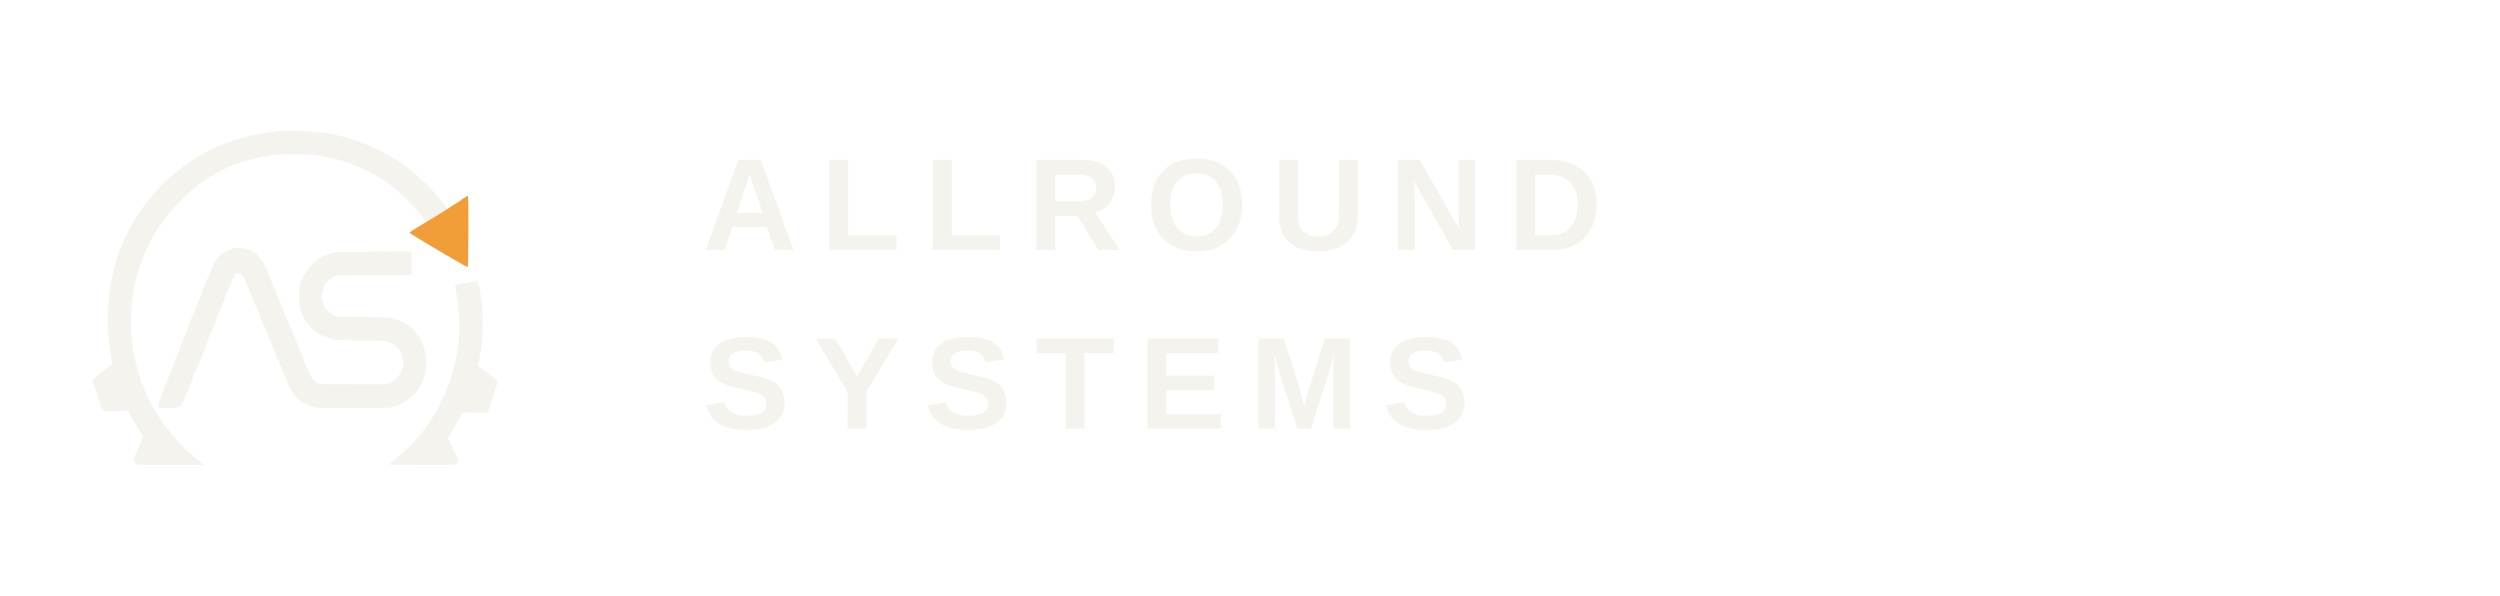
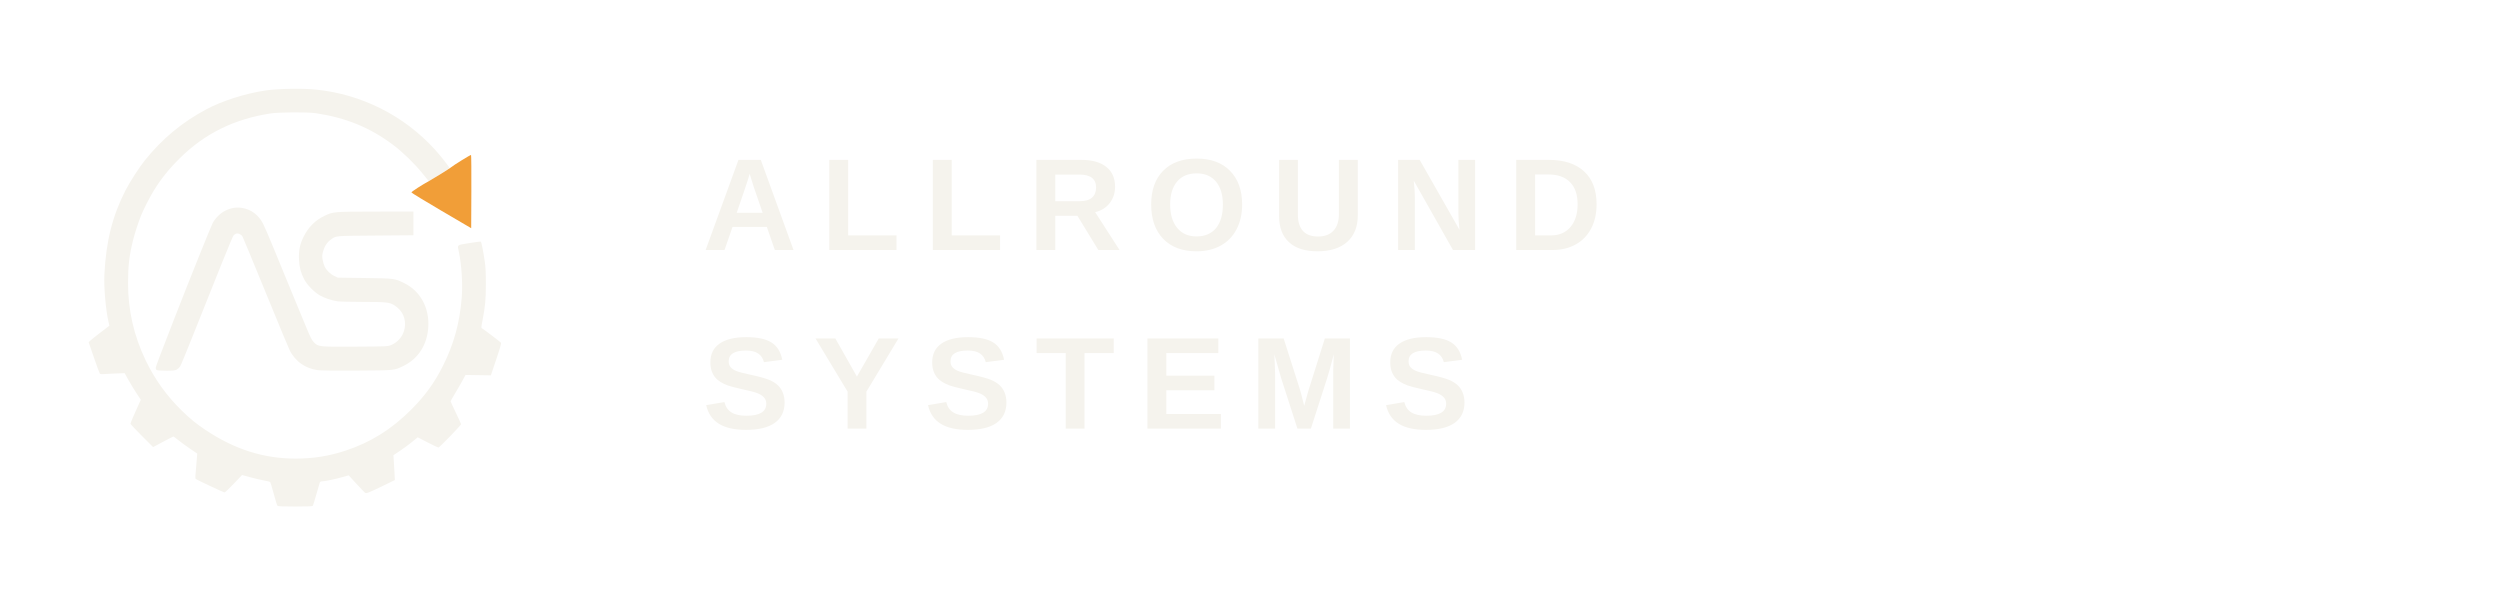
<svg xmlns="http://www.w3.org/2000/svg" viewBox="0 0 420 100" role="img" aria-label="Allround Systems lockup horizontal">
  <g transform="translate(2 2) scale(0.96)">
-     <path fill="#F5F3ED" fill-rule="evenodd" d="M32.65 78.47 C29.14 75.82 25.87 71.76 23.84 67.52 C21.82 63.30 20.82 58.90 20.83 54.18 C20.83 49.70 21.67 45.74 23.48 41.73 C24.95 38.46 26.74 35.86 29.38 33.16 C33.77 28.66 38.89 26.07 45.32 25.09 C46.81 24.86 51.71 24.83 53.12 25.04 C58.31 25.81 62.41 27.49 66.38 30.46 C68.38 31.95 70.83 34.41 72.17 36.28 L72.53 36.77 L74.24 35.71 C75.18 35.13 76.00 34.61 76.05 34.56 C76.26 34.36 74.35 31.97 72.55 30.16 C67.30 24.92 60.40 21.68 52.85 20.93 C51.55 20.80 47.66 20.77 46.65 20.87 C42.36 21.33 39.43 22.07 36.06 23.53 C27.68 27.19 20.87 34.84 18.25 43.55 C17.10 47.36 16.56 51.96 16.80 55.81 C16.91 57.61 17.20 59.83 17.48 61.00 L17.62 61.59 L16.05 62.79 C15.19 63.45 14.39 64.10 14.27 64.22 L14.06 64.45 L14.63 66.13 C15.70 69.27 15.85 69.69 15.97 69.83 C16.06 69.94 16.24 69.97 16.58 69.93 C16.85 69.90 17.79 69.85 18.66 69.82 L20.24 69.76 L20.87 70.89 C21.22 71.52 21.84 72.54 22.25 73.18 L23.01 74.33 L22.13 76.30 C21.64 77.39 21.25 78.35 21.25 78.43 C21.25 78.51 21.40 78.74 21.59 78.93 L21.92 79.28 L27.83 79.28 L33.73 79.28 L32.65 78.47 Z M77.84 78.96 C78.00 78.78 78.12 78.58 78.12 78.53 C78.12 78.47 77.71 77.59 77.22 76.56 C76.73 75.54 76.32 74.66 76.32 74.61 C76.32 74.56 76.67 73.94 77.10 73.23 C77.53 72.52 78.11 71.52 78.38 71.00 L78.89 70.07 L81.07 70.10 L83.25 70.14 L84.17 67.40 C84.87 65.32 85.06 64.62 84.98 64.52 C84.84 64.36 82.06 62.25 81.77 62.08 L81.57 61.97 L81.80 60.77 C82.27 58.32 82.38 57.14 82.39 54.44 C82.39 52.50 82.34 51.53 82.20 50.58 C81.95 48.88 81.63 47.23 81.53 47.14 C81.45 47.07 77.70 47.64 77.60 47.74 C77.57 47.76 77.61 48.13 77.68 48.55 C78.59 53.60 78.50 57.63 77.39 62.10 C76.28 66.56 74.15 70.77 71.19 74.31 C70.27 75.42 68.10 77.50 66.97 78.38 C66.44 78.78 65.97 79.15 65.91 79.19 C65.86 79.24 68.46 79.28 71.69 79.28 L77.57 79.28 L77.84 78.96 Z M29.17 69.16 C29.38 69.06 29.65 68.82 29.78 68.62 C29.90 68.43 30.49 67.05 31.09 65.56 C31.68 64.07 33.49 59.51 35.12 55.44 C36.75 51.37 38.24 47.64 38.44 47.14 C38.64 46.63 38.91 46.12 39.05 45.99 C39.50 45.57 40.24 45.71 40.53 46.28 C40.66 46.55 42.42 50.80 44.61 56.13 C48.51 65.66 48.66 66.02 49.25 66.82 C50.09 67.96 51.19 68.70 52.65 69.10 L53.33 69.29 L59.67 69.29 L66.01 69.29 L66.70 69.11 C68.45 68.63 70.14 67.46 71.10 66.05 C71.96 64.79 72.38 63.49 72.48 61.78 C72.69 58.32 70.81 55.18 67.85 54.01 C66.46 53.46 66.39 53.46 61.52 53.39 L56.92 53.33 L56.34 53.06 C54.78 52.32 53.95 50.57 54.37 48.89 C54.66 47.69 55.22 46.99 56.34 46.39 L56.82 46.14 L63.37 46.09 L69.93 46.04 L69.93 43.99 L69.93 41.94 L63.44 41.96 C59.87 41.97 56.73 42.02 56.46 42.07 C54.41 42.46 52.60 43.70 51.46 45.51 C50.49 47.03 50.15 48.38 50.24 50.26 C50.34 52.34 50.99 53.84 52.38 55.24 C53.33 56.20 54.40 56.81 55.81 57.21 L56.61 57.43 L61.05 57.50 C63.65 57.54 65.62 57.62 65.81 57.69 C67.57 58.29 68.62 59.86 68.46 61.67 C68.34 63.11 67.41 64.39 66.09 64.93 L65.49 65.17 L59.73 65.17 C53.37 65.17 53.63 65.19 52.83 64.49 C52.55 64.25 52.32 63.85 51.97 63.02 C51.12 60.99 48.67 55.07 47.67 52.64 C44.23 44.23 44.16 44.08 43.63 43.32 C41.53 40.31 37.10 40.70 35.34 44.03 C35.02 44.65 31.67 52.99 29.25 59.20 C26.06 67.39 25.58 68.65 25.58 68.93 C25.58 69.31 25.63 69.32 27.38 69.33 C28.54 69.34 28.87 69.31 29.17 69.16 Z" />
-     <path fill="#F19E38" fill-rule="evenodd" d="M79.89 38.48 C79.90 35.08 79.88 32.27 79.83 32.22 C79.75 32.14 78.63 32.82 78.56 33.00 C78.54 33.05 78.48 33.09 78.42 33.09 C78.37 33.09 77.77 33.46 77.09 33.91 C75.62 34.89 73.15 36.41 71.06 37.64 C70.24 38.13 69.56 38.58 69.56 38.64 C69.56 38.77 79.60 44.72 79.76 44.67 C79.83 44.65 79.87 42.47 79.89 38.48 Z" />
+     <path fill="#F5F3ED" fill-rule="evenodd" d="M52.659 86.425 C52.716 86.351 52.989 85.468 53.266 84.462 C53.543 83.457 53.815 82.526 53.871 82.392 C53.946 82.216 54.064 82.151 54.305 82.151 C54.748 82.151 56.558 81.771 57.872 81.402 L58.937 81.103 L60.281 82.567 C61.020 83.373 61.707 84.089 61.807 84.159 C62.028 84.313 62.441 84.150 65.150 82.834 L67.020 81.925 L66.948 80.560 C66.908 79.808 66.850 78.831 66.819 78.387 L66.763 77.581 L67.929 76.802 C68.570 76.374 69.527 75.669 70.055 75.234 L71.016 74.445 L72.749 75.341 C73.703 75.834 74.556 76.237 74.644 76.237 C74.824 76.237 78.602 72.334 78.602 72.149 C78.602 72.085 78.191 71.181 77.688 70.139 C77.185 69.098 76.774 68.202 76.774 68.147 C76.774 68.092 77.131 67.458 77.566 66.739 C78.002 66.019 78.589 65.004 78.870 64.482 L79.382 63.534 L81.600 63.568 L83.817 63.602 L84.757 60.816 C85.469 58.703 85.667 57.995 85.577 57.886 C85.439 57.720 82.615 55.574 82.309 55.403 C82.108 55.290 82.108 55.264 82.340 54.069 C82.836 51.501 82.942 50.378 82.944 47.634 C82.945 45.675 82.897 44.669 82.756 43.710 C82.504 41.989 82.174 40.301 82.072 40.210 C82.026 40.170 81.106 40.282 80.027 40.459 C77.781 40.828 77.941 40.690 78.219 42.009 C78.701 44.306 78.909 47.616 78.720 50.000 C78.370 54.408 77.346 58.127 75.427 61.956 C73.948 64.908 72.281 67.200 69.847 69.629 C66.401 73.069 62.777 75.330 58.387 76.779 C55.502 77.731 52.740 78.172 49.655 78.172 C44.029 78.172 38.934 76.546 33.816 73.117 C32.237 72.058 31.178 71.194 29.746 69.795 C27.075 67.186 24.986 64.276 23.389 60.941 C21.341 56.661 20.323 52.193 20.323 47.480 C20.323 44.464 20.535 42.636 21.191 39.988 C21.494 38.768 22.104 36.879 22.576 35.700 C23.023 34.586 24.065 32.526 24.761 31.384 C26.050 29.267 27.488 27.471 29.421 25.567 C33.777 21.275 38.894 18.754 45.236 17.774 C46.747 17.540 51.733 17.510 53.172 17.726 C58.453 18.517 62.624 20.220 66.667 23.238 C68.354 24.498 70.463 26.542 71.840 28.254 C72.424 28.979 72.916 29.583 72.935 29.598 C72.999 29.646 76.559 27.392 76.559 27.303 C76.559 27.137 74.967 25.115 74.012 24.068 C71.338 21.133 68.113 18.686 64.597 16.922 C60.983 15.110 57.253 14.018 53.226 13.596 C50.898 13.351 46.483 13.430 44.355 13.753 C40.777 14.297 36.797 15.567 34.015 17.052 C29.774 19.316 26.314 22.189 23.275 25.968 C22.274 27.213 20.637 29.751 19.876 31.237 C17.586 35.711 16.477 40.135 16.185 45.968 C16.072 48.206 16.424 52.197 16.920 54.311 L17.061 54.912 L15.465 56.132 C14.588 56.803 13.772 57.457 13.653 57.584 L13.435 57.816 L14.351 60.482 C14.855 61.948 15.321 63.213 15.387 63.292 C15.458 63.378 15.644 63.418 15.845 63.392 C16.031 63.368 16.981 63.319 17.957 63.284 L19.731 63.219 L20.370 64.372 C20.721 65.005 21.358 66.055 21.784 66.703 L22.560 67.883 L22.184 68.700 C21.416 70.368 20.753 71.928 20.753 72.065 C20.753 72.143 21.643 73.096 22.731 74.183 L24.710 76.160 L26.454 75.230 C27.413 74.719 28.228 74.302 28.266 74.303 C28.303 74.304 28.696 74.597 29.140 74.954 C29.583 75.311 30.505 75.983 31.189 76.448 L32.431 77.293 L32.297 78.996 C32.223 79.933 32.142 80.900 32.117 81.146 C32.092 81.392 32.103 81.643 32.141 81.705 C32.223 81.837 37.009 84.084 37.221 84.090 C37.301 84.092 38.022 83.408 38.824 82.569 L40.282 81.043 L41.727 81.438 C42.522 81.655 43.608 81.910 44.140 82.006 C44.672 82.101 45.148 82.216 45.198 82.261 C45.248 82.306 45.524 83.223 45.812 84.300 C46.100 85.377 46.391 86.325 46.460 86.408 C46.562 86.531 47.140 86.559 49.570 86.559 C51.830 86.559 52.580 86.527 52.659 86.425 Z M28.815 62.607 C29.021 62.504 29.296 62.260 29.426 62.066 C29.556 61.871 30.518 59.553 31.565 56.915 C36.021 45.688 38.607 39.312 38.787 39.113 C38.892 38.996 39.090 38.858 39.226 38.806 C39.572 38.673 40.163 38.941 40.358 39.319 C40.501 39.596 41.820 42.778 44.516 49.355 C47.157 55.796 48.324 58.604 48.605 59.194 C49.054 60.135 49.846 61.060 50.690 61.626 C51.540 62.196 52.417 62.529 53.501 62.692 C53.991 62.765 56.409 62.793 60.329 62.770 C67.108 62.730 66.899 62.751 68.548 61.941 C71.129 60.674 72.673 58.249 72.866 55.161 C73.077 51.798 71.471 48.846 68.689 47.482 C66.961 46.634 66.990 46.638 61.720 46.568 L57.043 46.505 L56.435 46.220 C55.724 45.887 55.054 45.237 54.728 44.564 C54.601 44.301 54.442 43.768 54.376 43.380 C54.274 42.783 54.284 42.564 54.442 41.960 C54.680 41.052 55.153 40.315 55.790 39.862 C56.780 39.156 56.318 39.199 63.602 39.140 L70.269 39.086 L70.269 37.009 L70.269 34.931 L63.661 34.942 C56.268 34.955 56.224 34.959 54.677 35.701 C53.050 36.482 51.863 37.685 51.017 39.409 C50.382 40.703 50.168 41.803 50.244 43.382 C50.310 44.733 50.557 45.659 51.165 46.828 C51.651 47.761 52.892 49.034 53.871 49.601 C54.679 50.069 55.952 50.497 56.975 50.645 C57.367 50.702 59.382 50.750 61.452 50.752 C65.523 50.756 66.034 50.810 66.912 51.325 C67.177 51.480 67.618 51.856 67.891 52.160 C68.888 53.269 69.089 54.988 68.388 56.412 C67.983 57.236 67.206 57.961 66.366 58.300 C65.757 58.546 65.713 58.548 60.127 58.580 C53.678 58.618 53.632 58.613 52.846 57.813 C52.481 57.442 52.240 56.963 51.428 55.000 C50.890 53.699 50.040 51.642 49.538 50.430 C49.037 49.218 48.239 47.282 47.765 46.129 C47.291 44.976 46.337 42.653 45.645 40.968 C44.953 39.282 44.188 37.519 43.945 37.050 C43.152 35.516 41.853 34.548 40.257 34.300 C39.251 34.144 38.337 34.296 37.350 34.783 C36.487 35.208 35.622 36.055 35.141 36.943 C34.825 37.528 30.996 47.061 28.406 53.710 C25.876 60.208 25.161 62.103 25.161 62.320 C25.161 62.457 25.246 62.619 25.349 62.680 C25.453 62.740 26.191 62.791 26.989 62.792 C28.161 62.795 28.513 62.759 28.815 62.607 Z" />
+     <path fill="#F19E38" fill-rule="evenodd" d="M80.350 25.039 C80.280 24.970 77.230 26.856 76.776 27.250 C76.585 27.416 73.655 29.239 73.111 29.532 C71.862 30.201 69.893 31.472 69.918 31.593 C69.933 31.671 72.293 33.111 75.161 34.793 L80.376 37.853 L80.404 31.486 C80.419 27.985 80.395 25.084 80.350 25.039 Z" />
  </g>
  <g fill="#F5F3ED" font-family="Montserrat, Arial Narrow, Arial, Helvetica, sans-serif" font-weight="700" letter-spacing="0.18em">
    <text x="118" y="42" font-size="22">ALLROUND</text>
    <text x="118" y="72" font-size="22">SYSTEMS</text>
  </g>
</svg>
